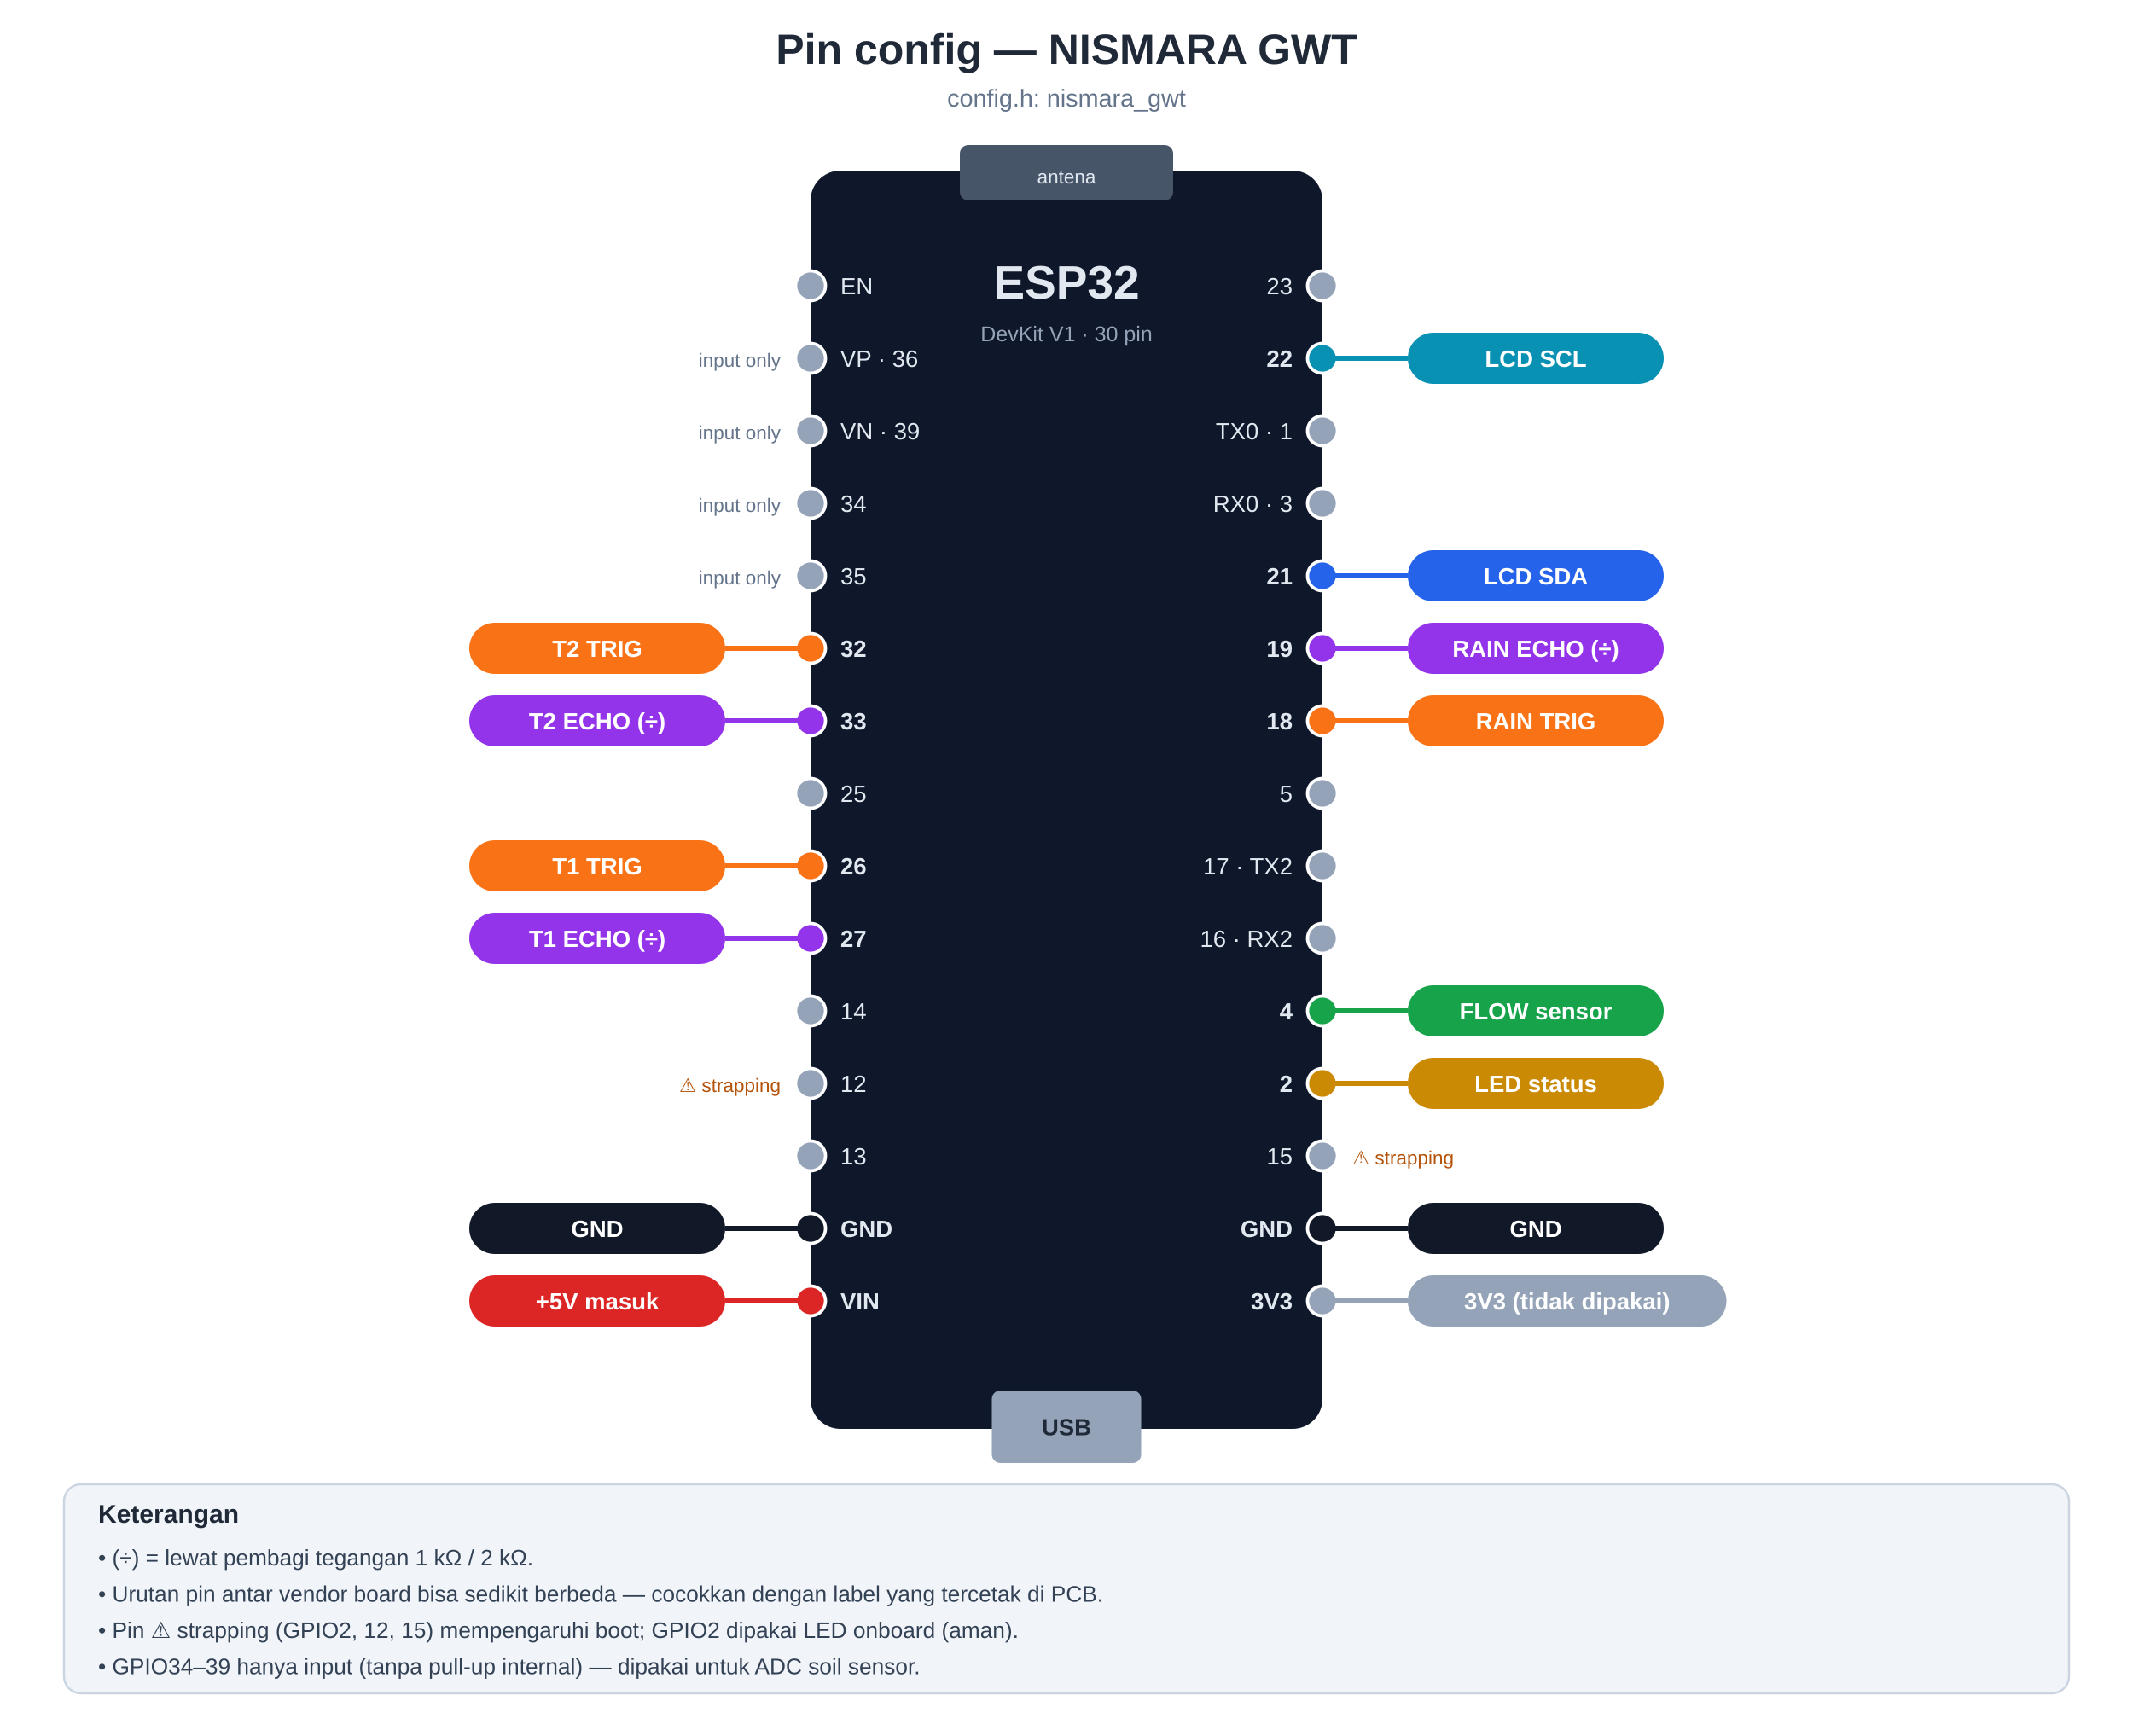
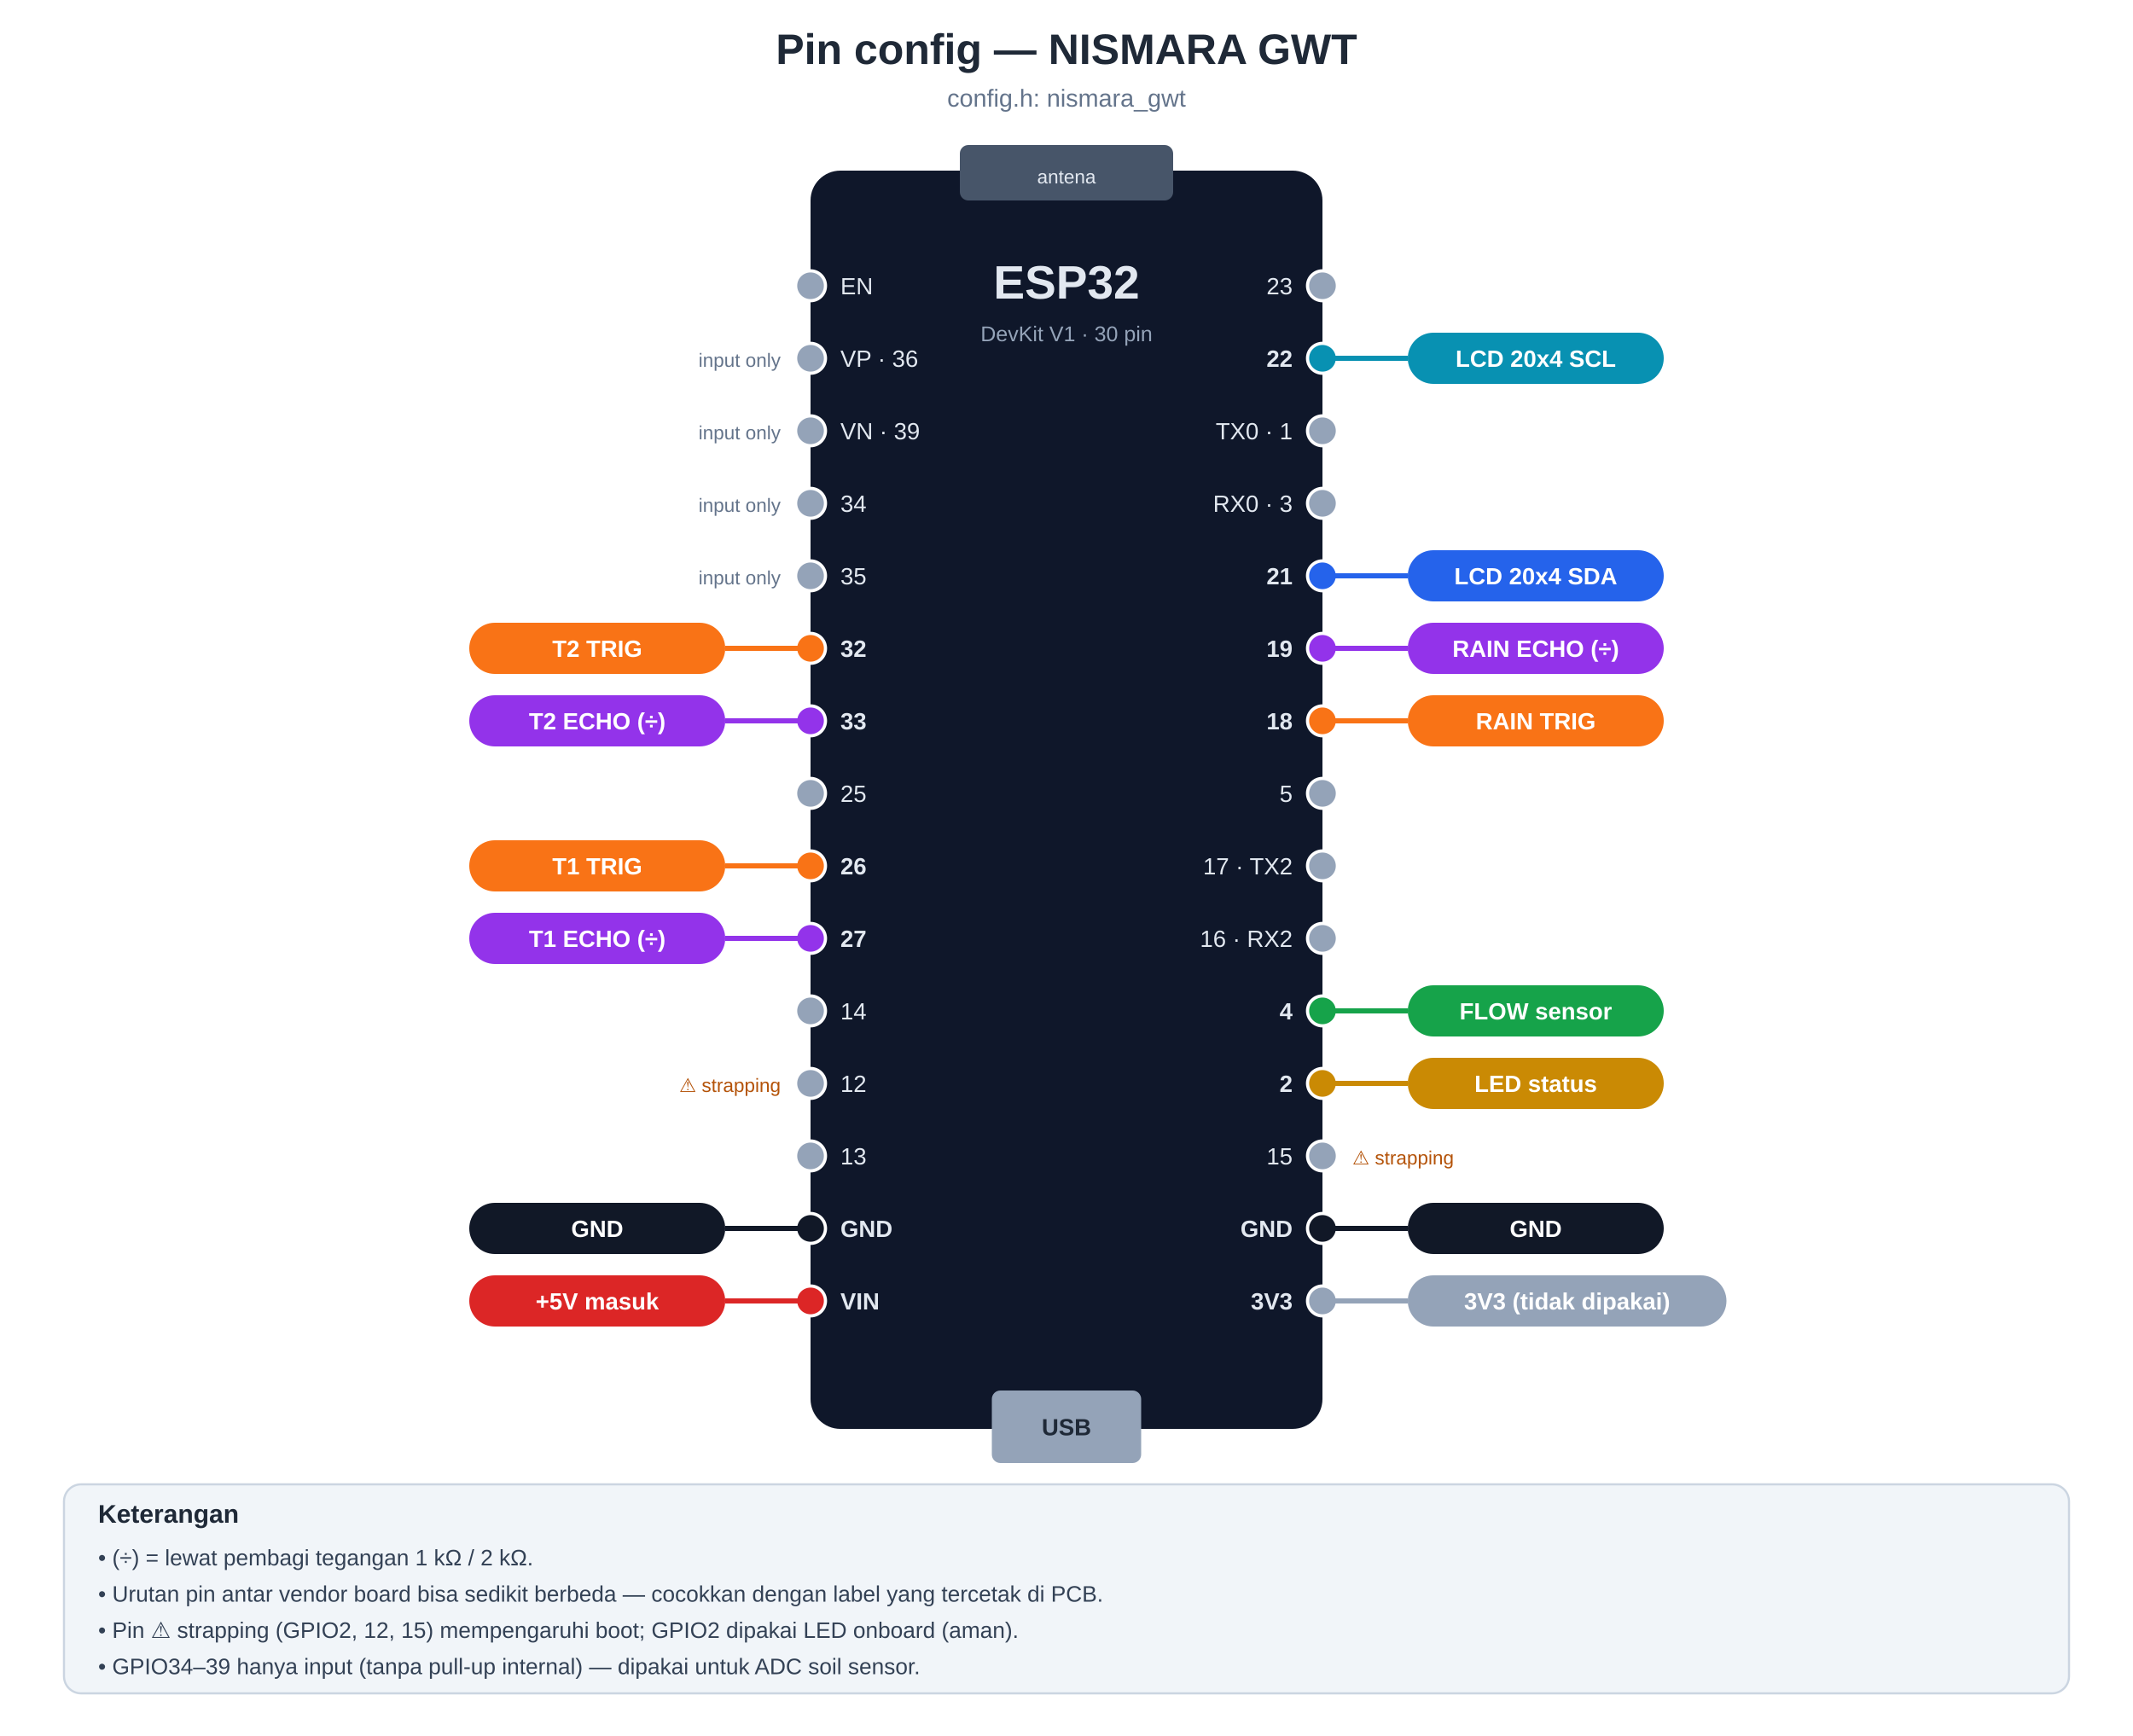
<svg xmlns="http://www.w3.org/2000/svg" viewBox="0 0 1000 814" width="1000" height="814" font-family="Arial,Helvetica,sans-serif">
  <rect width="1000" height="814" fill="#fff" />
  <text x="500" y="30" font-size="20" fill="#1f2937" font-weight="700" text-anchor="middle">Pin config — NISMARA GWT</text>
  <text x="500" y="50" font-size="11.5" fill="#64748b" font-weight="400" text-anchor="middle">config.h: nismara_gwt</text>
  <rect x="380" y="80" width="240" height="590" rx="14" fill="#0f172a" />
  <rect x="450" y="68" width="100" height="26" rx="4" fill="#475569" />
  <text x="500" y="86" font-size="9" fill="#e2e8f0" font-weight="400" text-anchor="middle">antena</text>
  <rect x="465" y="652" width="70" height="34" rx="4" fill="#94a3b8" />
  <text x="500" y="673" font-size="11" fill="#1f2937" font-weight="700" text-anchor="middle">USB</text>
  <text x="500" y="140" font-size="22" fill="#e2e8f0" font-weight="700" text-anchor="middle">ESP32</text>
  <text x="500" y="160" font-size="10" fill="#94a3b8" font-weight="400" text-anchor="middle">DevKit V1 · 30 pin</text>
  <circle cx="380" cy="134" r="7" fill="#94a3b8" stroke="#fff" stroke-width="1.5" />
  <text x="394" y="138" font-size="11" fill="#e2e8f0" font-weight="400" text-anchor="start">EN</text>
  <circle cx="380" cy="168" r="7" fill="#94a3b8" stroke="#fff" stroke-width="1.5" />
  <text x="394" y="172" font-size="11" fill="#e2e8f0" font-weight="400" text-anchor="start">VP · 36</text>
  <text x="366" y="172" font-size="9" fill="#64748b" font-weight="400" text-anchor="end">input only</text>
  <circle cx="380" cy="202" r="7" fill="#94a3b8" stroke="#fff" stroke-width="1.5" />
  <text x="394" y="206" font-size="11" fill="#e2e8f0" font-weight="400" text-anchor="start">VN · 39</text>
  <text x="366" y="206" font-size="9" fill="#64748b" font-weight="400" text-anchor="end">input only</text>
  <circle cx="380" cy="236" r="7" fill="#94a3b8" stroke="#fff" stroke-width="1.5" />
  <text x="394" y="240" font-size="11" fill="#e2e8f0" font-weight="400" text-anchor="start">34</text>
  <text x="366" y="240" font-size="9" fill="#64748b" font-weight="400" text-anchor="end">input only</text>
  <circle cx="380" cy="270" r="7" fill="#94a3b8" stroke="#fff" stroke-width="1.5" />
  <text x="394" y="274" font-size="11" fill="#e2e8f0" font-weight="400" text-anchor="start">35</text>
  <text x="366" y="274" font-size="9" fill="#64748b" font-weight="400" text-anchor="end">input only</text>
  <circle cx="380" cy="304" r="7" fill="#f97316" stroke="#fff" stroke-width="1.5" />
  <text x="394" y="308" font-size="11" fill="#e2e8f0" font-weight="700" text-anchor="start">32</text>
  <line x1="380" y1="304" x2="340" y2="304" stroke="#f97316" stroke-width="2.4" />
  <rect x="220" y="292" width="120" height="24" rx="12" fill="#f97316" />
  <text x="280" y="308" font-size="11" fill="#fff" font-weight="700" text-anchor="middle">T2 TRIG</text>
  <circle cx="380" cy="338" r="7" fill="#9333ea" stroke="#fff" stroke-width="1.5" />
  <text x="394" y="342" font-size="11" fill="#e2e8f0" font-weight="700" text-anchor="start">33</text>
  <line x1="380" y1="338" x2="340" y2="338" stroke="#9333ea" stroke-width="2.4" />
  <rect x="220" y="326" width="120" height="24" rx="12" fill="#9333ea" />
  <text x="280" y="342" font-size="11" fill="#fff" font-weight="700" text-anchor="middle">T2 ECHO (÷)</text>
  <circle cx="380" cy="372" r="7" fill="#94a3b8" stroke="#fff" stroke-width="1.5" />
  <text x="394" y="376" font-size="11" fill="#e2e8f0" font-weight="400" text-anchor="start">25</text>
  <circle cx="380" cy="406" r="7" fill="#f97316" stroke="#fff" stroke-width="1.5" />
  <text x="394" y="410" font-size="11" fill="#e2e8f0" font-weight="700" text-anchor="start">26</text>
  <line x1="380" y1="406" x2="340" y2="406" stroke="#f97316" stroke-width="2.4" />
  <rect x="220" y="394" width="120" height="24" rx="12" fill="#f97316" />
  <text x="280" y="410" font-size="11" fill="#fff" font-weight="700" text-anchor="middle">T1 TRIG</text>
  <circle cx="380" cy="440" r="7" fill="#9333ea" stroke="#fff" stroke-width="1.5" />
  <text x="394" y="444" font-size="11" fill="#e2e8f0" font-weight="700" text-anchor="start">27</text>
  <line x1="380" y1="440" x2="340" y2="440" stroke="#9333ea" stroke-width="2.4" />
  <rect x="220" y="428" width="120" height="24" rx="12" fill="#9333ea" />
  <text x="280" y="444" font-size="11" fill="#fff" font-weight="700" text-anchor="middle">T1 ECHO (÷)</text>
  <circle cx="380" cy="474" r="7" fill="#94a3b8" stroke="#fff" stroke-width="1.5" />
  <text x="394" y="478" font-size="11" fill="#e2e8f0" font-weight="400" text-anchor="start">14</text>
  <circle cx="380" cy="508" r="7" fill="#94a3b8" stroke="#fff" stroke-width="1.5" />
  <text x="394" y="512" font-size="11" fill="#e2e8f0" font-weight="400" text-anchor="start">12</text>
  <text x="366" y="512" font-size="9" fill="#b45309" font-weight="400" text-anchor="end">⚠ strapping</text>
  <circle cx="380" cy="542" r="7" fill="#94a3b8" stroke="#fff" stroke-width="1.5" />
  <text x="394" y="546" font-size="11" fill="#e2e8f0" font-weight="400" text-anchor="start">13</text>
  <circle cx="380" cy="576" r="7" fill="#111827" stroke="#fff" stroke-width="1.5" />
  <text x="394" y="580" font-size="11" fill="#e2e8f0" font-weight="700" text-anchor="start">GND</text>
  <line x1="380" y1="576" x2="340" y2="576" stroke="#111827" stroke-width="2.4" />
  <rect x="220" y="564" width="120" height="24" rx="12" fill="#111827" />
  <text x="280" y="580" font-size="11" fill="#fff" font-weight="700" text-anchor="middle">GND</text>
  <circle cx="380" cy="610" r="7" fill="#dc2626" stroke="#fff" stroke-width="1.5" />
  <text x="394" y="614" font-size="11" fill="#e2e8f0" font-weight="700" text-anchor="start">VIN</text>
  <line x1="380" y1="610" x2="340" y2="610" stroke="#dc2626" stroke-width="2.4" />
  <rect x="220" y="598" width="120" height="24" rx="12" fill="#dc2626" />
  <text x="280" y="614" font-size="11" fill="#fff" font-weight="700" text-anchor="middle">+5V masuk</text>
  <circle cx="620" cy="134" r="7" fill="#94a3b8" stroke="#fff" stroke-width="1.5" />
  <text x="606" y="138" font-size="11" fill="#e2e8f0" font-weight="400" text-anchor="end">23</text>
  <circle cx="620" cy="168" r="7" fill="#0891b2" stroke="#fff" stroke-width="1.5" />
  <text x="606" y="172" font-size="11" fill="#e2e8f0" font-weight="700" text-anchor="end">22</text>
  <line x1="620" y1="168" x2="660" y2="168" stroke="#0891b2" stroke-width="2.4" />
  <rect x="660" y="156" width="120" height="24" rx="12" fill="#0891b2" />
-   <text x="720" y="172" font-size="11" fill="#fff" font-weight="700" text-anchor="middle">LCD SCL</text>
+   <text x="720" y="172" font-size="11" fill="#fff" font-weight="700" text-anchor="middle">LCD 20x4 SCL</text>
  <circle cx="620" cy="202" r="7" fill="#94a3b8" stroke="#fff" stroke-width="1.5" />
  <text x="606" y="206" font-size="11" fill="#e2e8f0" font-weight="400" text-anchor="end">TX0 · 1</text>
  <circle cx="620" cy="236" r="7" fill="#94a3b8" stroke="#fff" stroke-width="1.5" />
  <text x="606" y="240" font-size="11" fill="#e2e8f0" font-weight="400" text-anchor="end">RX0 · 3</text>
  <circle cx="620" cy="270" r="7" fill="#2563eb" stroke="#fff" stroke-width="1.5" />
  <text x="606" y="274" font-size="11" fill="#e2e8f0" font-weight="700" text-anchor="end">21</text>
  <line x1="620" y1="270" x2="660" y2="270" stroke="#2563eb" stroke-width="2.4" />
  <rect x="660" y="258" width="120" height="24" rx="12" fill="#2563eb" />
-   <text x="720" y="274" font-size="11" fill="#fff" font-weight="700" text-anchor="middle">LCD SDA</text>
+   <text x="720" y="274" font-size="11" fill="#fff" font-weight="700" text-anchor="middle">LCD 20x4 SDA</text>
  <circle cx="620" cy="304" r="7" fill="#9333ea" stroke="#fff" stroke-width="1.5" />
  <text x="606" y="308" font-size="11" fill="#e2e8f0" font-weight="700" text-anchor="end">19</text>
  <line x1="620" y1="304" x2="660" y2="304" stroke="#9333ea" stroke-width="2.4" />
  <rect x="660" y="292" width="120" height="24" rx="12" fill="#9333ea" />
  <text x="720" y="308" font-size="11" fill="#fff" font-weight="700" text-anchor="middle">RAIN ECHO (÷)</text>
  <circle cx="620" cy="338" r="7" fill="#f97316" stroke="#fff" stroke-width="1.5" />
  <text x="606" y="342" font-size="11" fill="#e2e8f0" font-weight="700" text-anchor="end">18</text>
  <line x1="620" y1="338" x2="660" y2="338" stroke="#f97316" stroke-width="2.4" />
  <rect x="660" y="326" width="120" height="24" rx="12" fill="#f97316" />
  <text x="720" y="342" font-size="11" fill="#fff" font-weight="700" text-anchor="middle">RAIN TRIG</text>
  <circle cx="620" cy="372" r="7" fill="#94a3b8" stroke="#fff" stroke-width="1.5" />
  <text x="606" y="376" font-size="11" fill="#e2e8f0" font-weight="400" text-anchor="end">5</text>
  <circle cx="620" cy="406" r="7" fill="#94a3b8" stroke="#fff" stroke-width="1.5" />
  <text x="606" y="410" font-size="11" fill="#e2e8f0" font-weight="400" text-anchor="end">17 · TX2</text>
  <circle cx="620" cy="440" r="7" fill="#94a3b8" stroke="#fff" stroke-width="1.5" />
  <text x="606" y="444" font-size="11" fill="#e2e8f0" font-weight="400" text-anchor="end">16 · RX2</text>
  <circle cx="620" cy="474" r="7" fill="#16a34a" stroke="#fff" stroke-width="1.5" />
  <text x="606" y="478" font-size="11" fill="#e2e8f0" font-weight="700" text-anchor="end">4</text>
  <line x1="620" y1="474" x2="660" y2="474" stroke="#16a34a" stroke-width="2.4" />
  <rect x="660" y="462" width="120" height="24" rx="12" fill="#16a34a" />
  <text x="720" y="478" font-size="11" fill="#fff" font-weight="700" text-anchor="middle">FLOW sensor</text>
  <circle cx="620" cy="508" r="7" fill="#ca8a04" stroke="#fff" stroke-width="1.5" />
  <text x="606" y="512" font-size="11" fill="#e2e8f0" font-weight="700" text-anchor="end">2</text>
  <line x1="620" y1="508" x2="660" y2="508" stroke="#ca8a04" stroke-width="2.4" />
  <rect x="660" y="496" width="120" height="24" rx="12" fill="#ca8a04" />
  <text x="720" y="512" font-size="11" fill="#fff" font-weight="700" text-anchor="middle">LED status</text>
  <circle cx="620" cy="542" r="7" fill="#94a3b8" stroke="#fff" stroke-width="1.5" />
  <text x="606" y="546" font-size="11" fill="#e2e8f0" font-weight="400" text-anchor="end">15</text>
  <text x="634" y="546" font-size="9" fill="#b45309" font-weight="400" text-anchor="start">⚠ strapping</text>
  <circle cx="620" cy="576" r="7" fill="#111827" stroke="#fff" stroke-width="1.5" />
  <text x="606" y="580" font-size="11" fill="#e2e8f0" font-weight="700" text-anchor="end">GND</text>
  <line x1="620" y1="576" x2="660" y2="576" stroke="#111827" stroke-width="2.4" />
  <rect x="660" y="564" width="120" height="24" rx="12" fill="#111827" />
  <text x="720" y="580" font-size="11" fill="#fff" font-weight="700" text-anchor="middle">GND</text>
  <circle cx="620" cy="610" r="7" fill="#94a3b8" stroke="#fff" stroke-width="1.5" />
  <text x="606" y="614" font-size="11" fill="#e2e8f0" font-weight="700" text-anchor="end">3V3</text>
  <line x1="620" y1="610" x2="660" y2="610" stroke="#94a3b8" stroke-width="2.4" />
  <rect x="660" y="598" width="149.4" height="24" rx="12" fill="#94a3b8" />
  <text x="734.7" y="614" font-size="11" fill="#fff" font-weight="700" text-anchor="middle">3V3 (tidak dipakai)</text>
  <rect x="30" y="696" width="940" height="98" rx="8" fill="#f1f5f9" stroke="#cbd5e1" />
  <text x="46" y="714" font-size="12" fill="#1f2937" font-weight="700" text-anchor="start">Keterangan</text>
  <text x="46" y="734" font-size="10.5" fill="#334155" font-weight="400" text-anchor="start">• (÷) = lewat pembagi tegangan 1 kΩ / 2 kΩ.</text>
  <text x="46" y="751" font-size="10.5" fill="#334155" font-weight="400" text-anchor="start">• Urutan pin antar vendor board bisa sedikit berbeda — cocokkan dengan label yang tercetak di PCB.</text>
  <text x="46" y="768" font-size="10.5" fill="#334155" font-weight="400" text-anchor="start">• Pin ⚠ strapping (GPIO2, 12, 15) mempengaruhi boot; GPIO2 dipakai LED onboard (aman).</text>
  <text x="46" y="785" font-size="10.5" fill="#334155" font-weight="400" text-anchor="start">• GPIO34–39 hanya input (tanpa pull-up internal) — dipakai untuk ADC soil sensor.</text>
</svg>
